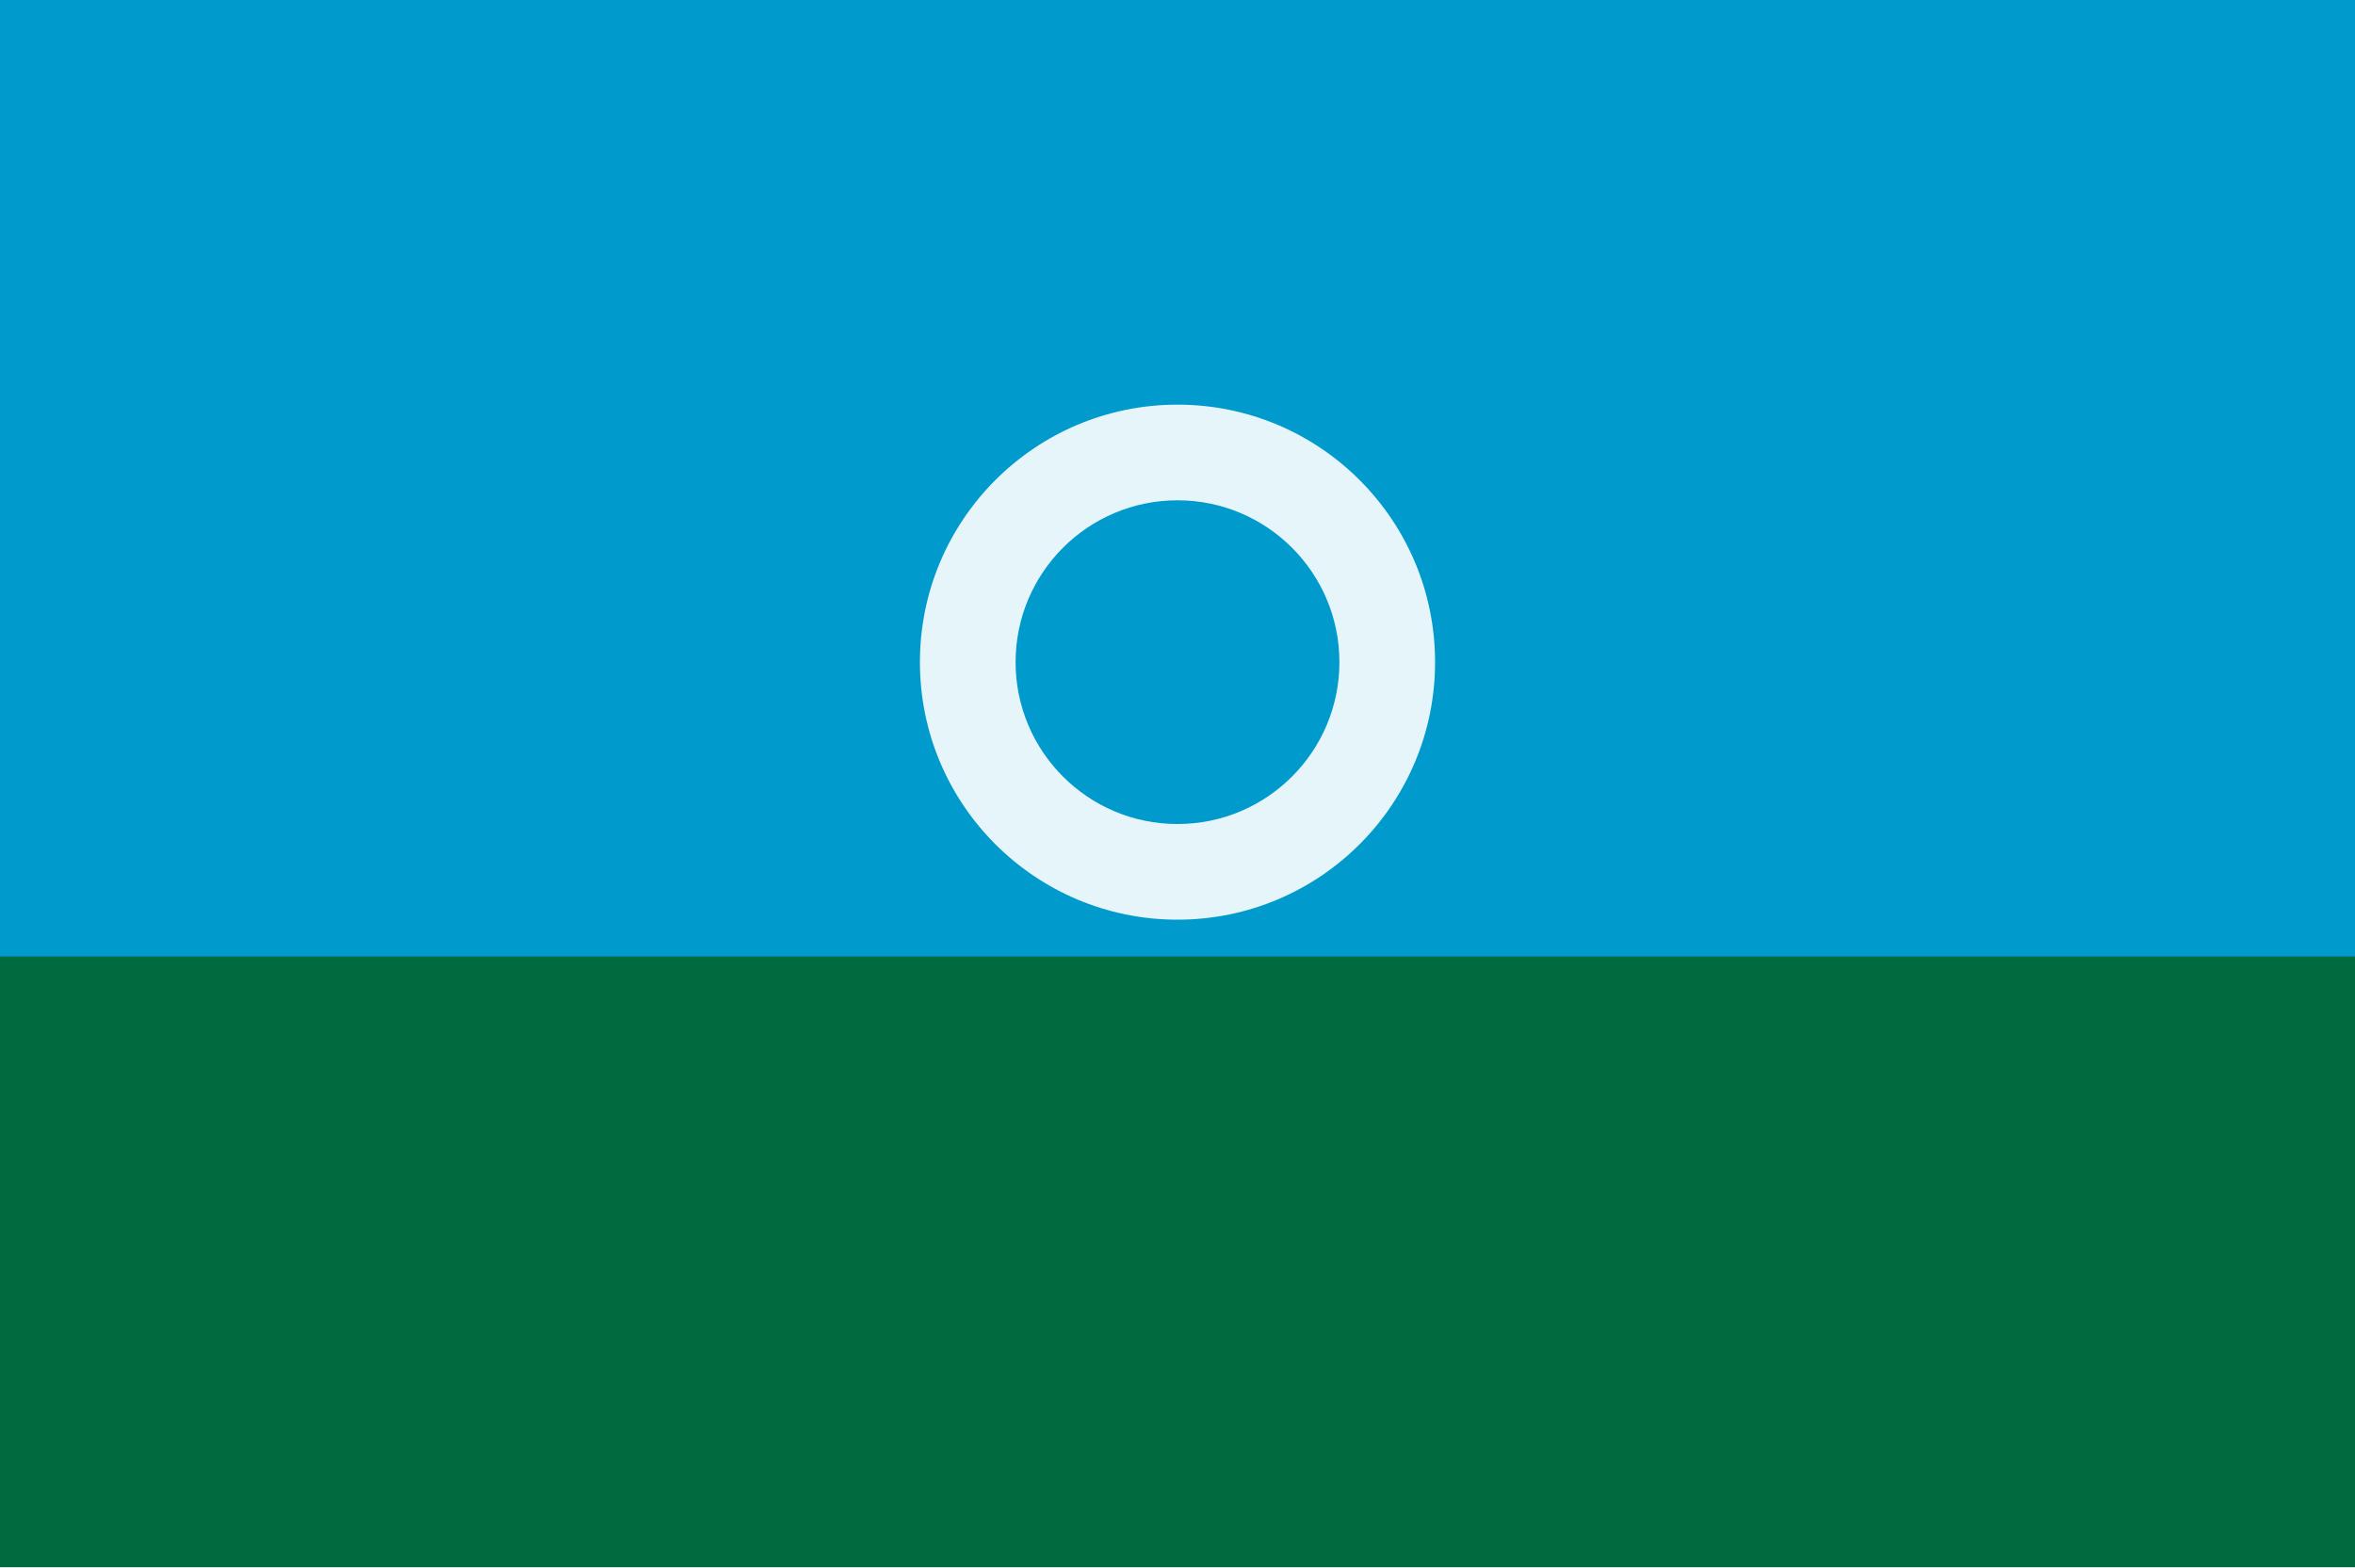
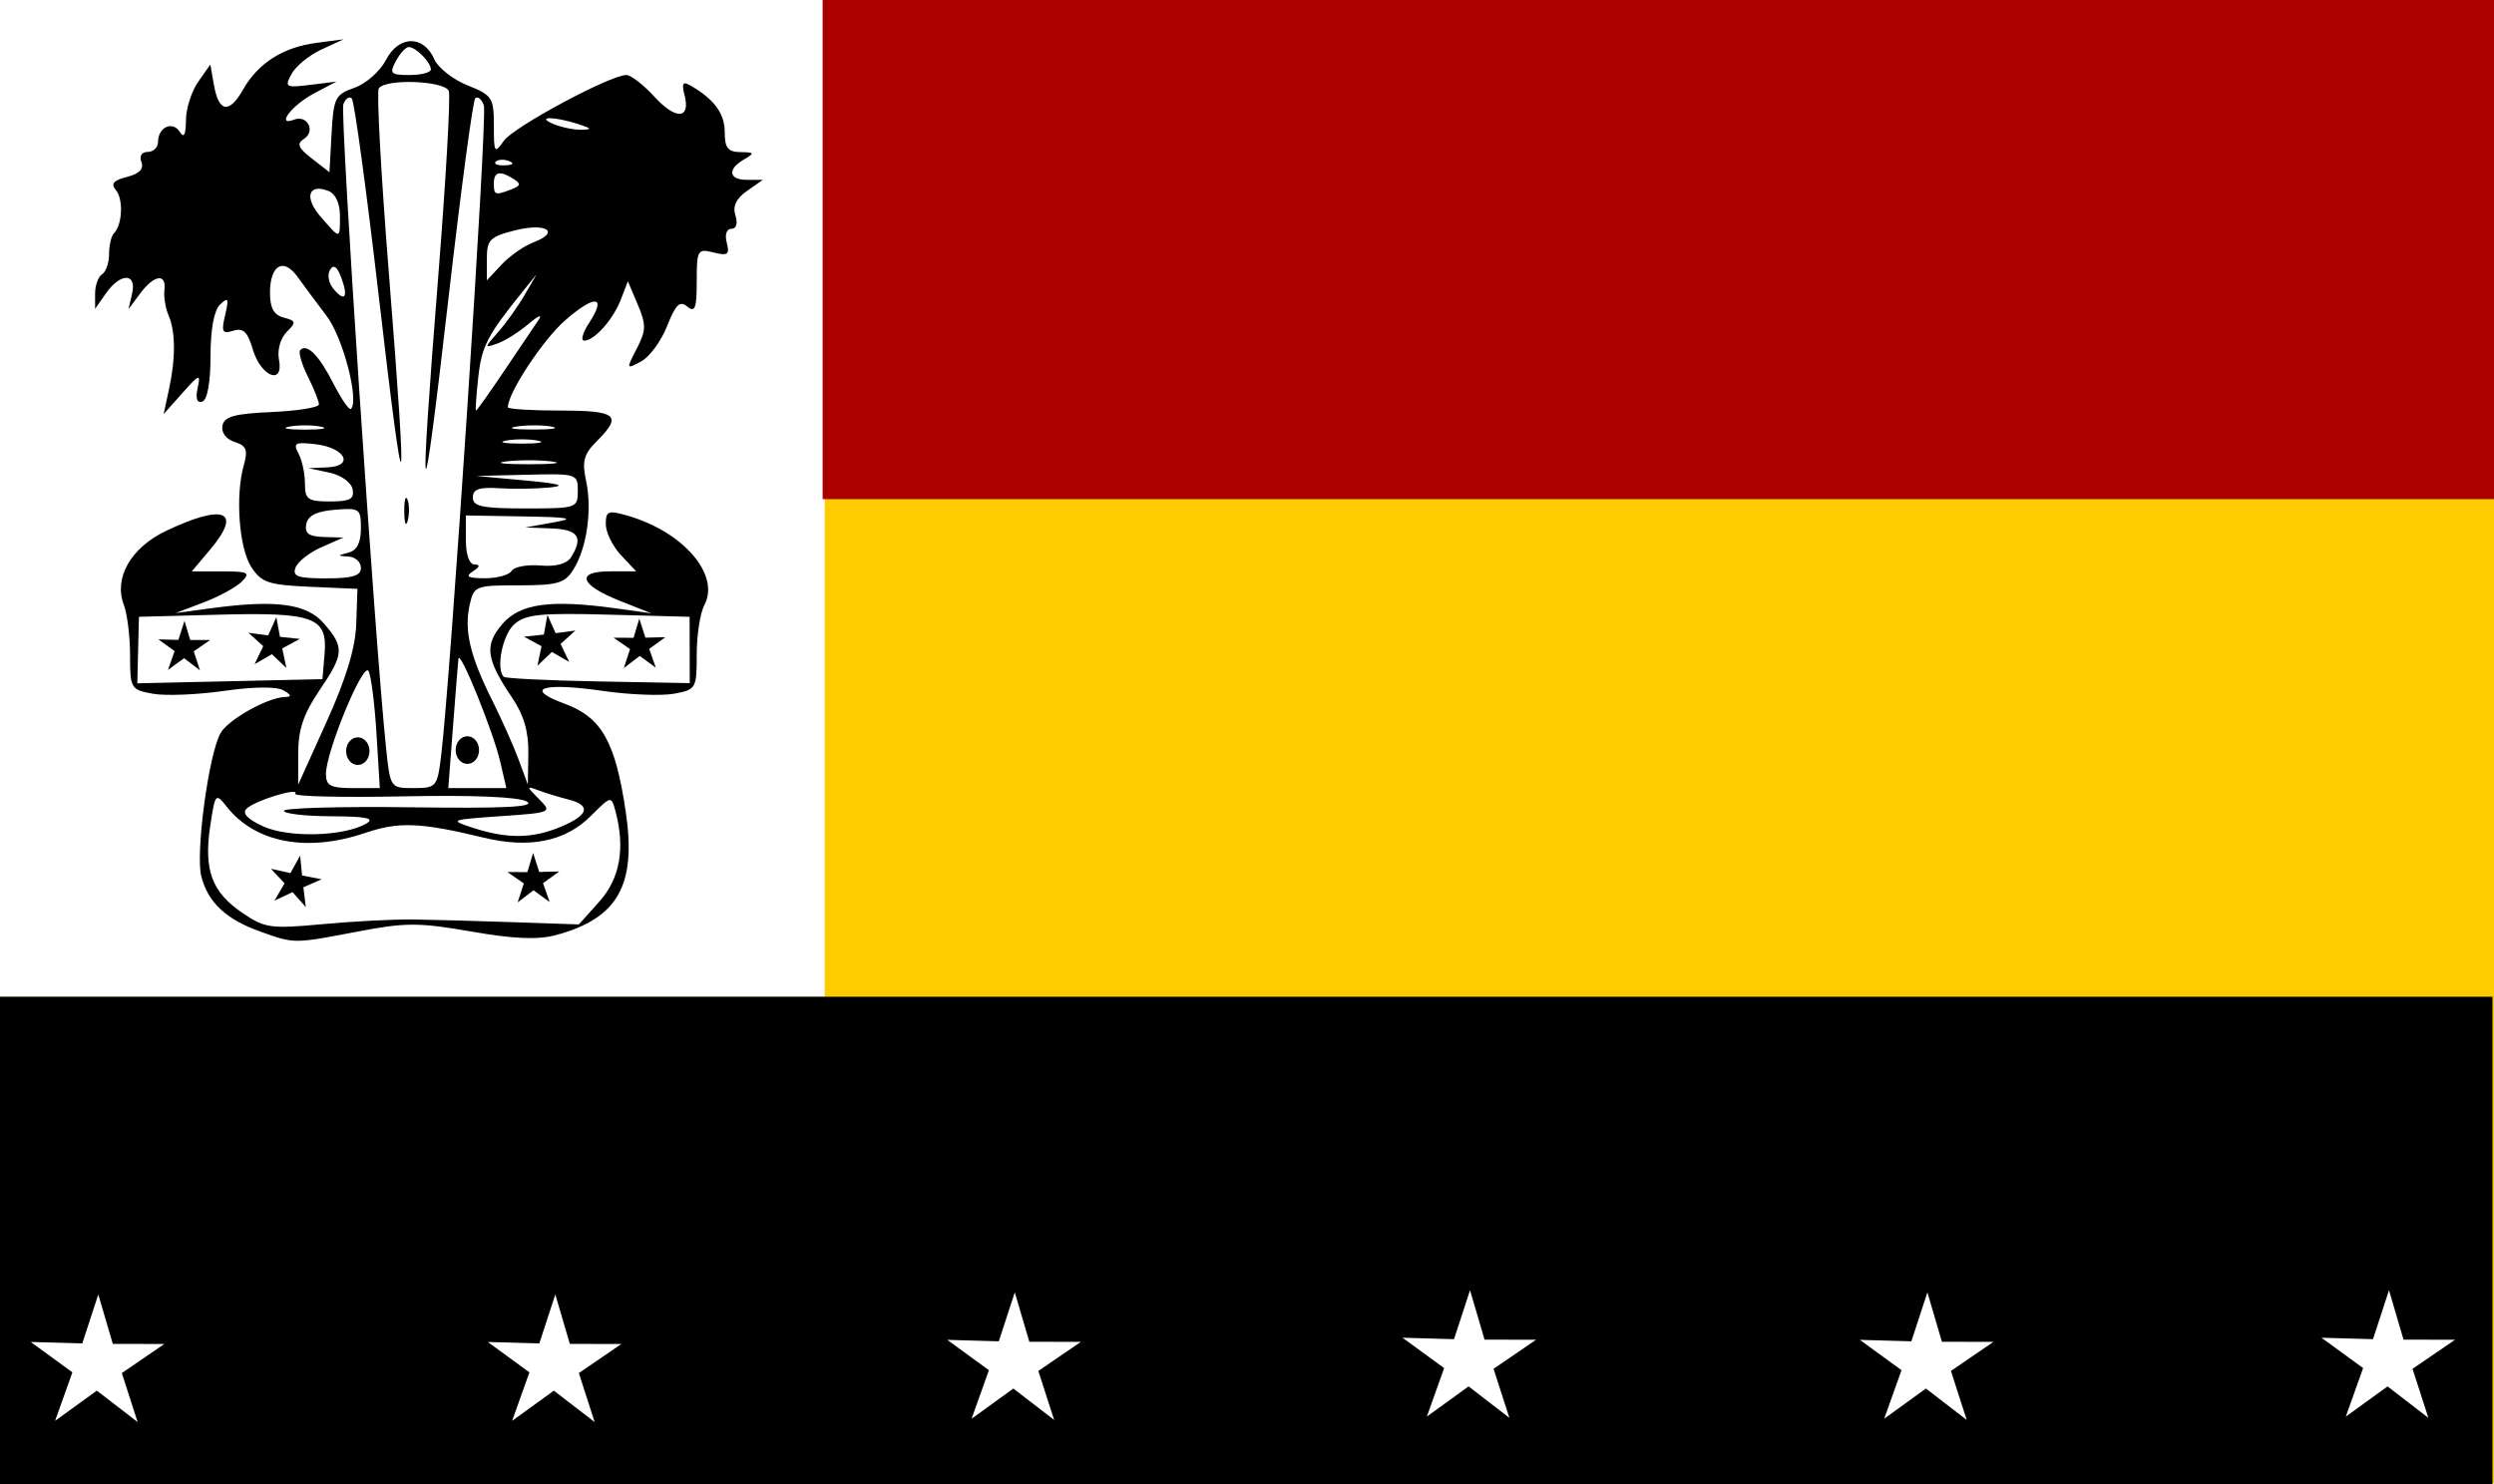
- <svg xmlns="http://www.w3.org/2000/svg" viewBox="0 0 320 213">
-   <rect width="320" height="213" fill="#009ACD" />
-   <rect y="130" width="320" height="83" fill="#006B3F" />
-   <circle cx="160" cy="90" r="35" fill="white" opacity="0.9" />
-   <circle cx="160" cy="90" r="22" fill="#009ACD" />
+ <svg xmlns="http://www.w3.org/2000/svg" width="586.203" height="348.703" version="1.0">
+   <path style="opacity:1;color:#000;fill:#fc0;fill-opacity:1;fill-rule:nonzero;stroke:none;stroke-width:1.292;stroke-linecap:butt;stroke-linejoin:round;marker:none;marker-start:none;marker-mid:none;marker-end:none;stroke-miterlimit:4;stroke-dasharray:none;stroke-dashoffset:0;stroke-opacity:1;visibility:visible;display:inline;overflow:visible;enable-background:accumulate" d="M42.649 31.011h586.203v348.703h-586.203z" transform="translate(-42.64863 -31.01081)" />
+   <path style="opacity:1;color:#000;fill:#fff;fill-opacity:1;fill-rule:nonzero;stroke:none;stroke-width:.995;stroke-linecap:butt;stroke-linejoin:round;marker:none;marker-start:none;marker-mid:none;marker-end:none;stroke-miterlimit:4;stroke-dasharray:none;stroke-dashoffset:0;stroke-opacity:1;visibility:visible;display:inline;overflow:visible;enable-background:accumulate" d="M41.5 21.862h195v243.5h-195z" transform="translate(-42.64863 -31.01081)" />
+   <path style="opacity:1;color:#000;fill:#a00;fill-opacity:1;fill-rule:nonzero;stroke:none;stroke-width:.995;stroke-linecap:butt;stroke-linejoin:round;marker:none;marker-start:none;marker-mid:none;marker-end:none;stroke-miterlimit:4;stroke-dasharray:none;stroke-dashoffset:0;stroke-opacity:1;visibility:visible;display:inline;overflow:visible;enable-background:accumulate" d="M236 30.362h393v118H236z" transform="translate(-42.64863 -31.01081)" />
+   <path transform="rotate(2.01395 996.6057 -1033.172)" d="m196.5 185.862-3.89-2.633-3.629 2.983 1.302-4.513-3.958-2.53 4.695-.156 1.183-4.546 1.599 4.417 4.689-.28-3.707 2.886 1.715 4.373z" style="opacity:1;color:#000;fill:#000;fill-opacity:1;fill-rule:nonzero;stroke:none;stroke-width:.995;stroke-linecap:butt;stroke-linejoin:round;marker:none;marker-start:none;marker-mid:none;marker-end:none;stroke-miterlimit:4;stroke-dasharray:none;stroke-dashoffset:0;stroke-opacity:1;visibility:visible;display:inline;overflow:visible;enable-background:accumulate" />
+   <path transform="rotate(-4.173062 -249.7377 1031.364)" d="m196.5 185.862-3.89-2.633-3.629 2.983 1.302-4.513-3.958-2.53 4.695-.156 1.183-4.546 1.599 4.417 4.689-.28-3.707 2.886 1.715 4.373z" style="opacity:1;color:#000;fill:#000;fill-opacity:1;fill-rule:nonzero;stroke:none;stroke-width:.995;stroke-linecap:butt;stroke-linejoin:round;marker:none;marker-start:none;marker-mid:none;marker-end:none;stroke-miterlimit:4;stroke-dasharray:none;stroke-dashoffset:0;stroke-opacity:1;visibility:visible;display:inline;overflow:visible;enable-background:accumulate" />
+   <path transform="rotate(2.01395 -582.9464 -1715.645)" d="m196.5 185.862-3.89-2.633-3.629 2.983 1.302-4.513-3.958-2.53 4.695-.156 1.183-4.546 1.599 4.417 4.689-.28-3.707 2.886 1.715 4.373z" style="opacity:1;color:#000;fill:#000;fill-opacity:1;fill-rule:nonzero;stroke:none;stroke-width:.995;stroke-linecap:butt;stroke-linejoin:round;marker:none;marker-start:none;marker-mid:none;marker-end:none;stroke-miterlimit:4;stroke-dasharray:none;stroke-dashoffset:0;stroke-opacity:1;visibility:visible;display:inline;overflow:visible;enable-background:accumulate" />
+   <path transform="rotate(14.36895 25.48006 -294.7429)" d="m196.5 185.862-3.89-2.633-3.629 2.983 1.302-4.513-3.958-2.53 4.695-.156 1.183-4.546 1.599 4.417 4.689-.28-3.707 2.886 1.715 4.373z" style="opacity:1;color:#000;fill:#000;fill-opacity:1;fill-rule:nonzero;stroke:none;stroke-width:.995;stroke-linecap:butt;stroke-linejoin:round;marker:none;marker-start:none;marker-mid:none;marker-end:none;stroke-miterlimit:4;stroke-dasharray:none;stroke-dashoffset:0;stroke-opacity:1;visibility:visible;display:inline;overflow:visible;enable-background:accumulate" />
+   <path transform="scale(-1 1) rotate(2.013912 884.8848 -6541.087)" d="m196.5 185.862-3.89-2.633-3.629 2.983 1.302-4.513-3.958-2.53 4.695-.156 1.183-4.546 1.599 4.417 4.689-.28-3.707 2.886 1.715 4.373z" style="opacity:1;color:#000;fill:#000;fill-opacity:1;fill-rule:nonzero;stroke:none;stroke-width:.995;stroke-linecap:butt;stroke-linejoin:round;marker:none;marker-start:none;marker-mid:none;marker-end:none;stroke-miterlimit:4;stroke-dasharray:none;stroke-dashoffset:0;stroke-opacity:1;visibility:visible;display:inline;overflow:visible;enable-background:accumulate" />
+   <path transform="scale(-1 1) rotate(-4.173059 -339.3605 3688.962)" d="m196.5 185.862-3.89-2.633-3.629 2.983 1.302-4.513-3.958-2.53 4.695-.156 1.183-4.546 1.599 4.417 4.689-.28-3.707 2.886 1.715 4.373z" style="opacity:1;color:#000;fill:#000;fill-opacity:1;fill-rule:nonzero;stroke:none;stroke-width:.995;stroke-linecap:butt;stroke-linejoin:round;marker:none;marker-start:none;marker-mid:none;marker-end:none;stroke-miterlimit:4;stroke-dasharray:none;stroke-dashoffset:0;stroke-opacity:1;visibility:visible;display:inline;overflow:visible;enable-background:accumulate" />
+   <path d="M129.5 207.612a2.75 3.25 0 1 1-5.5 0 2.75 3.25 0 1 1 5.5 0z" style="opacity:1;color:#000;fill:#000;fill-opacity:1;fill-rule:nonzero;stroke:none;stroke-width:.995;stroke-linecap:butt;stroke-linejoin:round;marker:none;marker-start:none;marker-mid:none;marker-end:none;stroke-miterlimit:4;stroke-dasharray:none;stroke-dashoffset:0;stroke-opacity:1;visibility:visible;display:inline;overflow:visible;enable-background:accumulate" transform="translate(-42.64863 -31.01081)" />
+   <path transform="translate(-16.89863 -31.26081)" d="M129.5 207.612a2.75 3.25 0 1 1-5.5 0 2.75 3.25 0 1 1 5.5 0z" style="opacity:1;color:#000;fill:#000;fill-opacity:1;fill-rule:nonzero;stroke:none;stroke-width:.995;stroke-linecap:butt;stroke-linejoin:round;marker:none;marker-start:none;marker-mid:none;marker-end:none;stroke-miterlimit:4;stroke-dasharray:none;stroke-dashoffset:0;stroke-opacity:1;visibility:visible;display:inline;overflow:visible;enable-background:accumulate" />
+   <path style="opacity:1;color:#000;fill:#000;fill-opacity:1;fill-rule:nonzero;stroke:none;stroke-width:.995;stroke-linecap:butt;stroke-linejoin:round;marker:none;marker-start:none;marker-mid:none;marker-end:none;stroke-miterlimit:4;stroke-dasharray:none;stroke-dashoffset:0;stroke-opacity:1;visibility:visible;display:inline;overflow:visible;enable-background:accumulate" d="M41.5 265.362h587v117h-587z" transform="translate(-42.64863 -31.01081)" />
+   <g>
+     <path transform="translate(-35.14863 -25.01081)" d="m67.5 359.362-9.592-7.393-9.811 7.1 4.067-11.407-9.784-7.137 12.106.343 3.764-11.511 3.415 11.619 12.111.023-9.995 6.838L67.5 359.362z" style="opacity:1;color:#000;fill:#fff;fill-opacity:1;fill-rule:nonzero;stroke:none;stroke-width:.995;stroke-linecap:butt;stroke-linejoin:round;marker:none;marker-start:none;marker-mid:none;marker-end:none;stroke-miterlimit:4;stroke-dasharray:none;stroke-dashoffset:0;stroke-opacity:1;visibility:visible;display:inline;overflow:visible;enable-background:accumulate" />
+     <path transform="translate(72.27429 -25.00797)" d="m67.5 359.362-9.592-7.393-9.811 7.1 4.067-11.407-9.784-7.137 12.106.343 3.764-11.511 3.415 11.619 12.111.023-9.995 6.838L67.5 359.362z" style="opacity:1;color:#000;fill:#fff;fill-opacity:1;fill-rule:nonzero;stroke:none;stroke-width:.995;stroke-linecap:butt;stroke-linejoin:round;marker:none;marker-start:none;marker-mid:none;marker-end:none;stroke-miterlimit:4;stroke-dasharray:none;stroke-dashoffset:0;stroke-opacity:1;visibility:visible;display:inline;overflow:visible;enable-background:accumulate" />
+     <path transform="translate(180.2743 -25.50797)" d="m67.5 359.362-9.592-7.393-9.811 7.1 4.067-11.407-9.784-7.137 12.106.343 3.764-11.511 3.415 11.619 12.111.023-9.995 6.838L67.5 359.362z" style="opacity:1;color:#000;fill:#fff;fill-opacity:1;fill-rule:nonzero;stroke:none;stroke-width:.995;stroke-linecap:butt;stroke-linejoin:round;marker:none;marker-start:none;marker-mid:none;marker-end:none;stroke-miterlimit:4;stroke-dasharray:none;stroke-dashoffset:0;stroke-opacity:1;visibility:visible;display:inline;overflow:visible;enable-background:accumulate" />
+     <path transform="translate(287.2743 -26.00797)" d="m67.5 359.362-9.592-7.393-9.811 7.1 4.067-11.407-9.784-7.137 12.106.343 3.764-11.511 3.415 11.619 12.111.023-9.995 6.838L67.5 359.362z" style="opacity:1;color:#000;fill:#fff;fill-opacity:1;fill-rule:nonzero;stroke:none;stroke-width:.995;stroke-linecap:butt;stroke-linejoin:round;marker:none;marker-start:none;marker-mid:none;marker-end:none;stroke-miterlimit:4;stroke-dasharray:none;stroke-dashoffset:0;stroke-opacity:1;visibility:visible;display:inline;overflow:visible;enable-background:accumulate" />
+     <path transform="translate(394.7743 -25.50797)" d="m67.5 359.362-9.592-7.393-9.811 7.1 4.067-11.407-9.784-7.137 12.106.343 3.764-11.511 3.415 11.619 12.111.023-9.995 6.838L67.5 359.362z" style="opacity:1;color:#000;fill:#fff;fill-opacity:1;fill-rule:nonzero;stroke:none;stroke-width:.995;stroke-linecap:butt;stroke-linejoin:round;marker:none;marker-start:none;marker-mid:none;marker-end:none;stroke-miterlimit:4;stroke-dasharray:none;stroke-dashoffset:0;stroke-opacity:1;visibility:visible;display:inline;overflow:visible;enable-background:accumulate" />
+     <path transform="translate(503.2743 -26.00797)" d="m67.5 359.362-9.592-7.393-9.811 7.1 4.067-11.407-9.784-7.137 12.106.343 3.764-11.511 3.415 11.619 12.111.023-9.995 6.838L67.5 359.362z" style="opacity:1;color:#000;fill:#fff;fill-opacity:1;fill-rule:nonzero;stroke:none;stroke-width:.995;stroke-linecap:butt;stroke-linejoin:round;marker:none;marker-start:none;marker-mid:none;marker-end:none;stroke-miterlimit:4;stroke-dasharray:none;stroke-dashoffset:0;stroke-opacity:1;visibility:visible;display:inline;overflow:visible;enable-background:accumulate" />
+   </g>
+   <path style="fill:#000" d="M103.944 250.082c-8.141-2.902-12.375-6.843-13.972-13.002-1.393-5.375 1.662-28.391 4.464-33.623 1.706-3.186 11.097-8.479 15.21-8.572 1.611-.036 1.511-.463-.366-1.561-1.584-.926-6.994-.877-13.977.128-6.266.902-13.798 1.201-16.737.665-5.168-.943-5.344-1.24-5.344-9.012 0-4.42-.663-9.781-1.474-11.913-2.403-6.317 1.667-13.432 9.93-17.359 13.716-6.519 18.021-4.703 10.376 4.378l-4.325 5.138h7.076c6.218 0 6.784.292 4.664 2.411-1.326 1.326-5.37 3.53-8.985 4.899l-6.574 2.488 8.222-1.112c15.464-2.092 22.629-1.12 26.711 3.624 4.804 5.583 4.688 7.121-1.194 15.797-3.64 5.369-4.904 9.139-4.908 14.629l-.004 7.397 6.685-14.793c4.592-10.162 6.772-17.366 6.963-23.011l.278-8.218-11.111-.486c-9.775-.428-11.436-.982-13.815-4.611-2.895-4.416-3.817-16.746-1.792-23.966 1.012-3.609.623-4.603-2.149-5.482-1.993-.632-3.171-2.2-2.864-3.81.414-2.17 2.816-2.837 11.604-3.222 6.095-.267 11.082-1.078 11.082-1.802 0-.724-1.187-3.695-2.638-6.602-1.451-2.907-2.24-5.684-1.754-6.17 1.607-1.606 4.392 1.221 7.819 7.934 1.859 3.642 3.701 6.302 4.093 5.91 1.982-1.981-1.888-16.809-5.697-21.825-2.359-3.107-5.452-7.27-6.874-9.252-3.297-4.596-6.459-2.746-6.459 3.779 0 3.575.915 5.227 3.23 5.832 2.918.763 2.983 1.091.68 3.393-1.461 1.461-2.229 4.226-1.798 6.478 1.176 6.151-4.257 4.031-6.152-2.4-1.219-4.136-2.254-5.126-4.586-4.386-2.587.821-2.857.3-1.913-3.696.926-3.92.742-4.311-1.169-2.489-1.442 1.375-2.268 5.805-2.268 12.168 0 6.172-.738 10.26-1.926 10.67-1.244.429-1.639-.678-1.114-3.128.751-3.507.481-3.421-3.586 1.139l-4.398 4.931 1.247-5.753c1.602-7.392 1.567-13.636-.097-17.489-.726-1.681-1.16-4.351-.964-5.933.496-4.01-2.423-3.589-5.7.822l-2.747 3.698.856-3.698c1.129-4.878-2.736-4.907-6.143-.045L65 103.62V100.064c0-1.956.74-4.013 1.644-4.572.904-.559 1.644-2.698 1.644-4.754 0-2.056.512-4.25 1.139-4.876 1.977-1.976 2.264-7.976.484-10.12-1.278-1.54-.622-2.334 2.593-3.141 2.877-.722 4-1.875 3.384-3.477-.549-1.429.055-2.397 1.495-2.397 1.328 0 2.415-1.066 2.415-2.369 0-3.432 3.411-5.014 5.092-2.362 1.002 1.582 1.443.764 1.461-2.711.014-2.737 1.31-6.805 2.881-9.04l2.856-4.064.844 4.795c1.138 6.467 3.571 6.853 6.853 1.087 3.545-6.228 9.383-9.942 17.249-10.974l6.34-.832-5.215 2.417c-2.868 1.329-6.014 3.91-6.991 5.735-1.661 3.103-1.376 3.268 4.392 2.553l6.169-.766-5.269 2.775c-5.204 2.741-9.087 7.853-4.68 6.163 3.09-1.185 5.119 2.701 2.349 4.501-1.804 1.172-1.429 2.122 1.845 4.664l4.111 3.192.497-9.072c.46-8.406.856-9.197 5.394-10.779 2.694-.939 6.028-3.891 7.409-6.561 2.994-5.788 8.826-5.869 11.333-.158.886 2.019 4.401 4.787 7.811 6.15 5.802 2.32 6.199 2.925 6.199 9.433 0 6.484.158 6.728 2.341 3.613 2.29-3.268 25.016-15.471 28.812-15.471 1.055 0 4.026 2.306 6.602 5.125 5.039 5.515 8.553 5.289 7.051-.453-.711-2.717-.387-3.233 1.388-2.214 5.57 3.198 8.07 6.589 8.07 10.946 0 3.739.742 4.686 3.7 4.726 3.304.045 3.392.229.822 1.725-3.997 2.327-3.596 4.799.777 4.799h3.655l-3.721 2.605c-2.547 1.783-3.406 3.598-2.722 5.753.601 1.891.222 3.148-.948 3.148-1.136 0-1.59 1.366-1.089 3.28.726 2.776.251 3.127-3.097 2.287-3.76-.943-3.955-.608-3.955 6.784 0 6.34-.41 7.436-2.219 5.935-1.758-1.459-2.741-.511-4.737 4.567-1.385 3.524-4.131 7.271-6.103 8.325-3.534 1.89-3.549 1.848-1.043-2.995 2.219-4.289 2.248-5.607.227-10.384l-2.314-5.472-1.634 4.265c-1.817 4.742-6.237 9.706-8.643 9.706-.861 0-.338-1.872 1.162-4.16 4.229-6.451 1.395-6.747-5.654-.59-5.189 4.533-13.441 17.063-13.441 20.409 0 .428 5.55.778 12.333.778 13.321 0 14.655 1.115 8.59 7.178-3.085 3.084-3.53 4.732-2.529 9.376 1.463 6.793.169 15.796-2.994 20.839-2.012 3.208-3.714 3.698-12.84 3.698-10.247 0-10.547.122-11.557 4.72-1.304 5.934.134 11.958 5.334 22.353 2.248 4.494 5.05 10.781 6.226 13.971l2.139 5.8.116-7.308c.081-5.136-1.057-9.044-3.831-13.149-6.131-9.075-6.556-12.315-2.27-17.296 4.155-4.828 11.314-5.809 26.771-3.666l8.222 1.14-7.264-2.871c-9.515-3.761-10.646-6.981-2.453-6.981h6.179l-3.575-3.804c-1.966-2.092-3.575-5.369-3.575-7.282 0-3.092.554-3.319 4.991-2.047 13.239 3.795 21.989 13.955 18.167 21.094-.98 1.831-1.782 7.042-1.782 11.58 0 8.014-.154 8.28-5.344 9.227-2.939.536-10.401.247-16.581-.643-14.414-2.075-18.9-.604-9.128 2.993 8.716 3.208 11.933 8.906 14.377 25.465 2.542 17.221-1.869 25.004-16.395 28.93-4.259 1.151-9.889.916-19.904-.829-12.33-2.149-15.453-2.15-26.682-.002-15.117 2.891-14.848 2.891-22.814.051zm35.873-2.892c4.522.065 15.124.354 23.559.642l15.337.523 4.806-5.368c4.856-5.423 6.124-12.562 3.783-21.29-.969-3.613-1.023-3.602-5.797 1.17-6.004 6.001-14.404 7.697-25.195 5.085-14.834-3.591-19.916-3.794-27.814-1.114-13.659 4.635-25.815 2.349-32.515-6.116-2.659-3.359-2.756-3.246-3.926 4.547-1.541 10.271.373 15.46 7.496 20.327 5.328 3.64 6.664 3.831 18.888 2.697 7.235-.672 16.855-1.167 21.377-1.102zm-11.09-22.543c2.15-1.252.088-1.683-8.231-1.72-6.105-.028-11.1-.605-11.101-1.283-.001-.678 13.503-1.051 30.009-.829 21.791.293 29.208-.076 27.079-1.345-1.849-1.102-12.578-1.555-29.033-1.225-14.355.288-25.786.016-25.401-.604 1.022-1.646-9.537 1.599-11.461 3.522-1.079 1.079.275 2.49 4 4.17 6.001 2.706 18.947 2.338 24.14-.686zm45.674.779c6.673-2.787 7.291-5.082 1.744-6.473-2.177-.546-5.322-1.51-6.988-2.141-2.827-1.071-2.816-.933.155 2.048 3.153 3.163 3.063 3.204-9.044 4.048-11.876.828-12.063.907-6.474 2.728 8.046 2.622 13.972 2.562 20.607-.21zm-43.255-21.863c-.427-7.006-1.268-13.659-1.868-14.783-1.226-2.297-10.016 18.943-10.016 24.203 0 2.755 1.076 3.319 6.33 3.319h6.33l-.777-12.738zm15.118 5.753c2.195-17.146 11.021-151.195 10.111-153.565-.558-1.454-1.469-2.189-2.024-1.634-.555.555-3.411 21.926-6.347 47.491-6.258 54.502-6.997 52.88-2.381-5.228 1.829-23.016 2.958-42.802 2.51-43.968-.944-2.459-15.001-2.965-16.467-.593-.52.84.543 20.256 2.362 43.146 4.579 57.632 3.875 59.406-2.331 5.879-2.908-25.081-5.768-46.082-6.356-46.669-.587-.587-1.485.018-1.995 1.345-.816 2.126 7.446 126.601 10.045 151.33.99 9.421 1.01 9.451 6.486 9.451 5.226 0 5.537-.34 6.387-6.986zm-8.594-57.94c-.034-2.712.308-4.021.758-2.908.45 1.113.478 3.332.061 4.931-.417 1.599-.785.689-.819-2.023zm22.562 58.761c-1.674-7.2-9.564-26.657-9.832-24.244-.1.904-.677 8.116-1.281 16.026l-1.099 14.382h13.646l-1.433-6.164zm-41.289-25.437c.722-8.585-2.506-9.768-25.003-9.167l-18.635.498-.191 7.819-.191 7.819 21.758-.49 21.758-.49.504-5.989zm85.809-.872-.015-7.797-19.069-.508c-16.171-.431-19.542-.08-22.183 2.309-2.742 2.481-4.31 10.428-2.428 12.307.377.377 10.367.865 22.199 1.085l21.513.401-.015-7.797zm-77.269-19.303c0-1.356-1.295-2.551-2.878-2.656-2.741-.182-2.741-.226 0-.942 1.93-.504 2.878-2.368 2.878-5.661 0-4.667-.305-4.884-6.153-4.4-4.3.356-6.317 1.376-6.698 3.387-.411 2.166.601 2.91 4.097 3.011l4.643.134-5.138 2.252c-2.826 1.239-5.577 3.397-6.115 4.797-.801 2.087.493 2.545 7.193 2.545 6.166 0 8.17-.605 8.17-2.466zm35.423.71c.597-.965 3.637-1.536 6.756-1.267 3.649.314 6.219-.379 7.208-1.943 2.956-4.673 1.697-6.536-4.578-6.774l-6.166-.233 6.577-1.177c5.311-.951 3.966-1.222-6.988-1.41l-13.566-.233v5.753c0 3.493.807 5.763 2.055 5.778 1.37.017 1.233.556-.411 1.619-1.877 1.212-1.212 1.599 2.781 1.619 2.886.014 5.735-.765 6.332-1.73zm15.552-18.791c0-4.032-.224-4.104-11.922-3.819l-11.922.29 11.51 1.063c8.042.743 9.776 1.237 5.755 1.641-3.165.318-8.53.399-11.922.179-4.673-.302-6.166.226-6.166 2.178 0 2.11 2.231 2.576 12.333 2.576 12.059 0 12.333-.091 12.333-4.109zm-52.93-.398c-.315-1.636-2.658-3.314-5.465-3.915l-4.913-1.051 4.47-.194c6.411-.279 4.165-4.622-2.811-5.436-4.803-.56-5.32-.277-3.999 2.191.835 1.559 1.518 4.732 1.518 7.052 0 3.74.664 4.217 5.876 4.217 4.701 0 5.765-.573 5.324-2.864zm46.763-6.544c-2.939-.365-7.749-.365-10.688 0-2.939.365-.534.663 5.344.663 5.879 0 8.283-.298 5.344-.663zm-3.289-4.902c-2.035-.392-5.365-.392-7.4 0-2.035.392-.37.712 3.7.712 4.07 0 5.735-.321 3.7-.712zm-50.975-3.287c-2.035-.392-5.365-.392-7.4 0-2.035.392-.37.712 3.7.712 4.07 0 5.735-.321 3.7-.712zm54.286.003c-2.022-.39-5.722-.4-8.222-.022-2.5.378-.845.697 3.677.709 4.522.012 6.567-.297 4.545-.687zm-11.072-13.225c3.493-5.198 7.109-10.561 8.034-11.917.925-1.356-.145-.911-2.379.988-2.234 1.899-5.524 3.974-7.311 4.611-3.176 1.131-3.173 1.071.108-2.632 1.847-2.084 4.648-6.008 6.225-8.721l2.868-4.931-3.316 4.109c-8.292 10.276-9.601 12.807-10.411 20.135-.475 4.294-.707 7.807-.517 7.807.191 0 3.205-4.253 6.699-9.451zm-38.386-21.821c-.963-2.603-1.799-3.175-2.643-1.81-.679 1.098-.325 3.092.786 4.43 2.715 3.27 3.584 2.044 1.858-2.62zm45.17-8.274c6.464-2.457 3.013-4.688-4.358-2.817-5.891 1.495-6.587 2.204-6.587 6.712v5.041l3.447-3.698c1.896-2.034 5.27-4.391 7.499-5.238zm-45.476-6.301c0-2.923-1.057-5.16-2.741-5.807-4.71-1.807-5.716 1.555-1.813 6.056 4.693 5.412 4.555 5.42 4.555-.249zm40.29-6.157c2.185-.838 2.295-1.332.546-2.44-3.241-2.054-4.66-1.742-4.66 1.025 0 2.783.288 2.883 4.114 1.415zm-.517-6.647c-1.187-.475-2.605-.416-3.152.13-.546.546.425.935 2.158.863 1.916-.079 2.305-.468.993-.993zm16.135-8.739c-5.622-1.8-9.945-1.8-5.755 0 1.809.777 4.769 1.391 6.577 1.364 2.644-.039 2.483-.306-.822-1.364zm-34.531-12.821c0-1.673-3.549-5.26-5.204-5.26-.692 0-2.05 1.479-3.018 3.287-1.58 2.952-1.251 3.287 3.231 3.287 2.745 0 4.991-.592 4.991-1.315z" transform="translate(-42.64863 -31.01081)" />
</svg>
